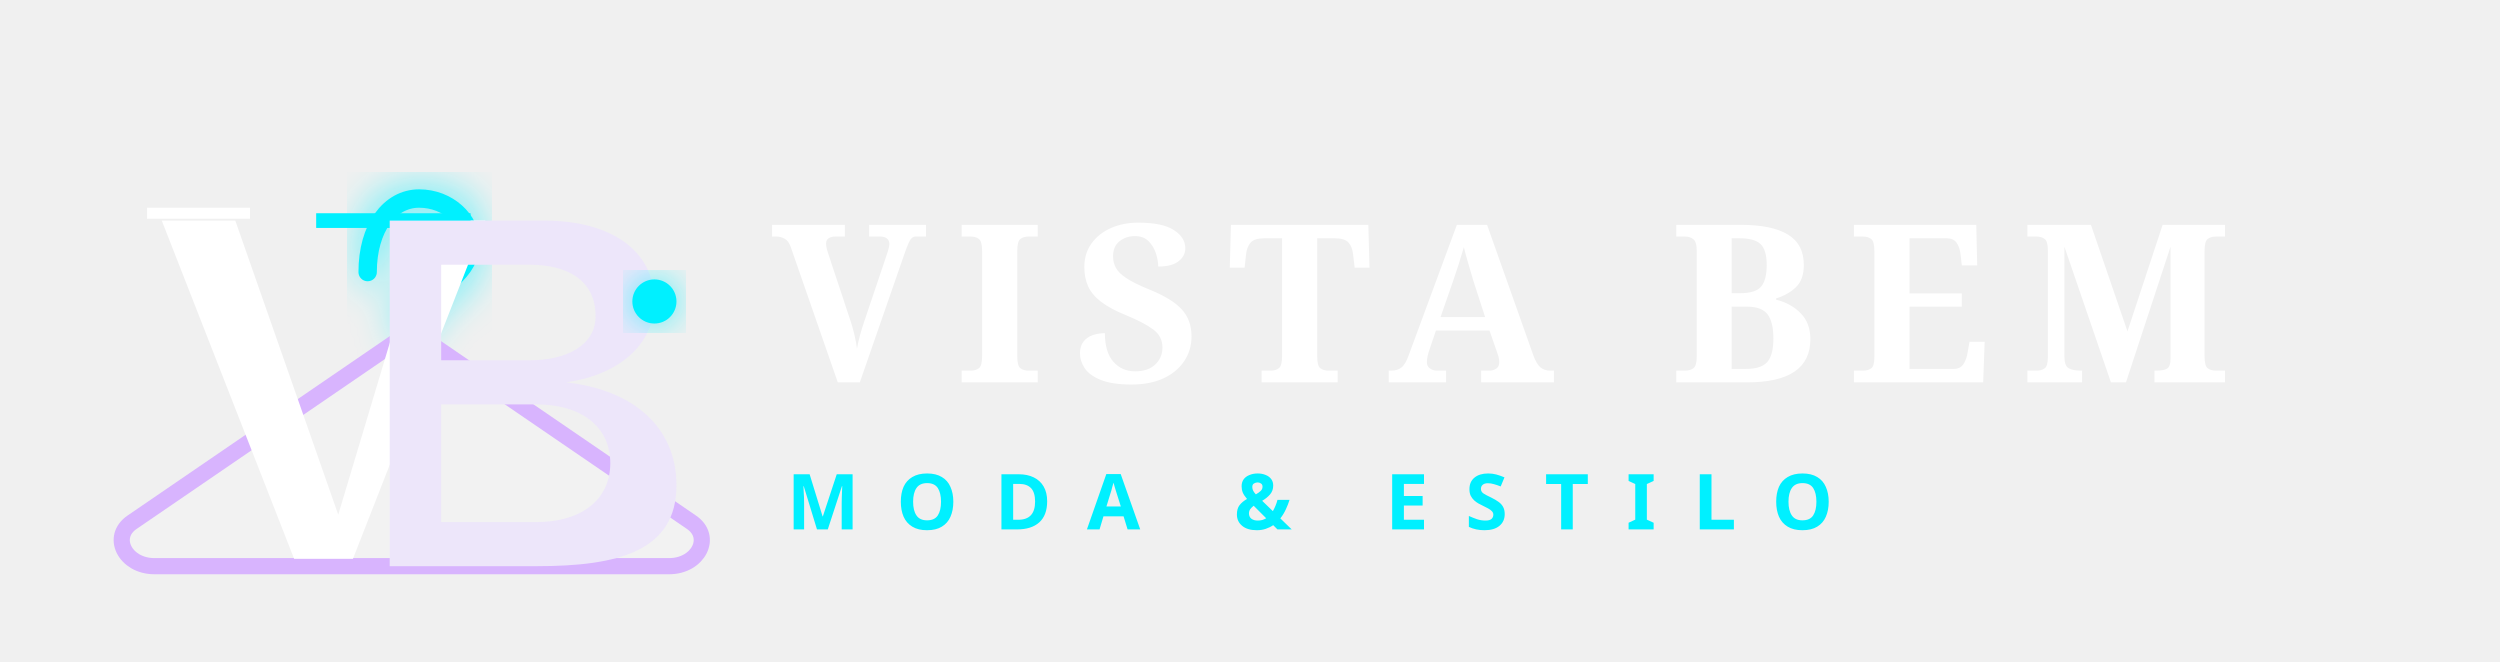
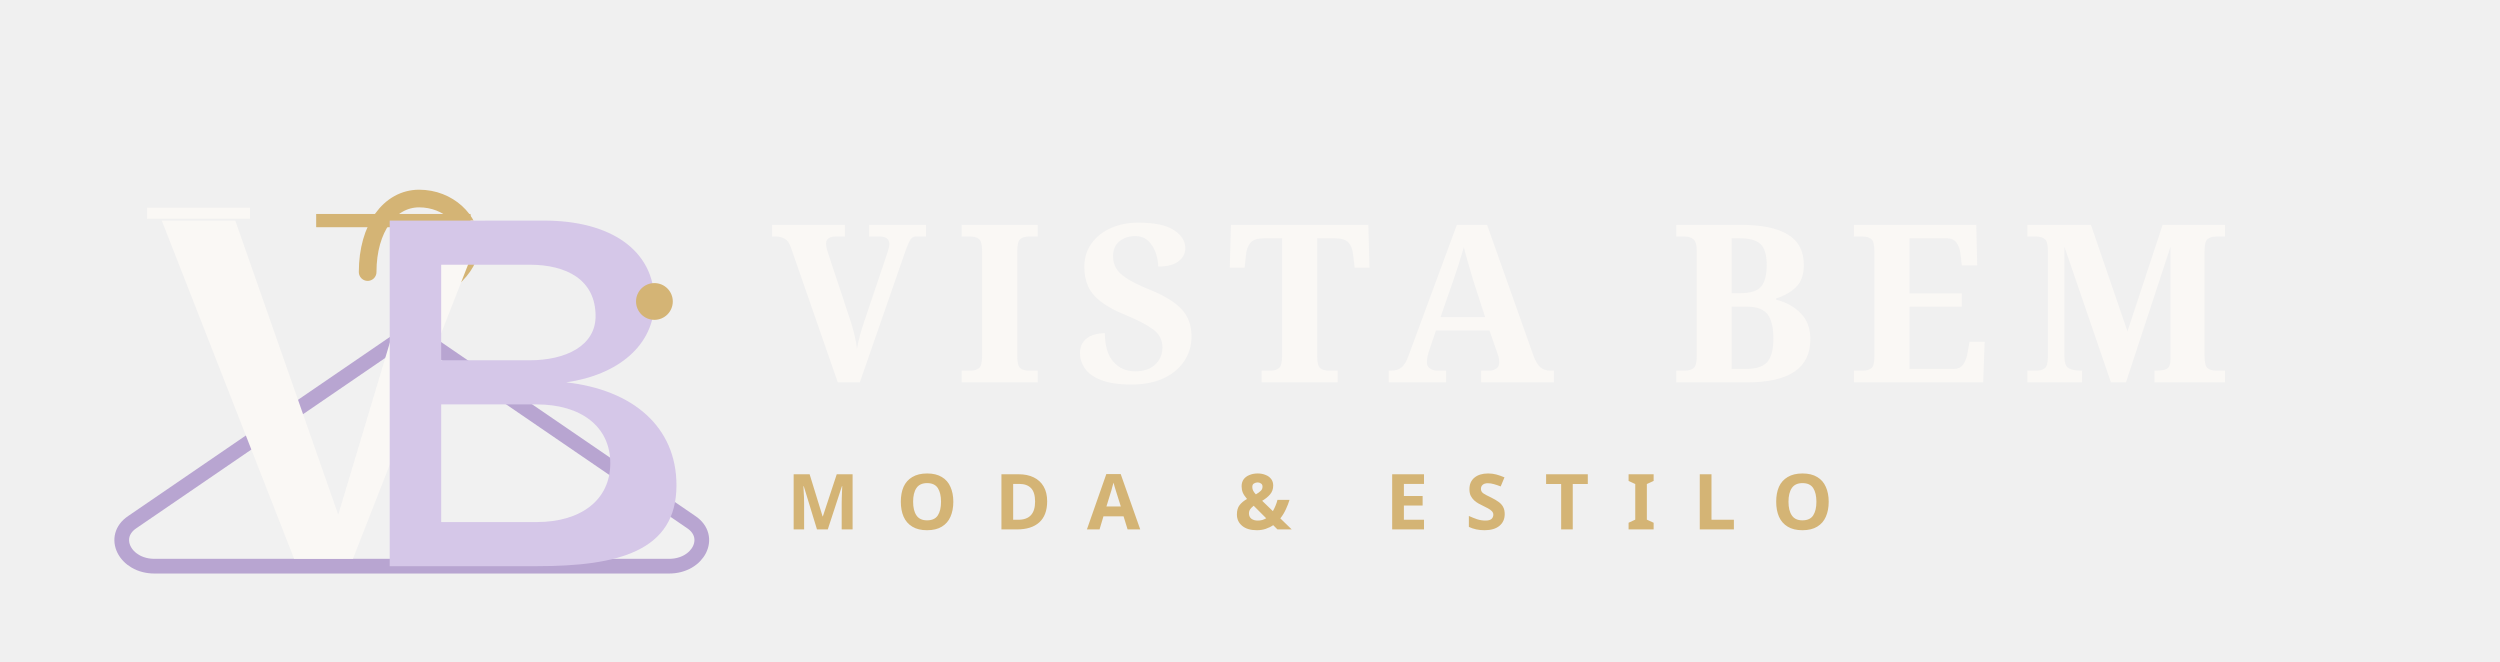
<svg xmlns="http://www.w3.org/2000/svg" viewBox="0 0 340 90" width="340" height="90" fill="none">
-   <defs>
-     <filter id="glowW" x="-20%" y="-20%" width="140%" height="140%">
-       <feGaussianBlur stdDeviation="3" result="blur" />
-       <feComposite in="SourceGraphic" in2="blur" operator="over" />
-     </filter>
-   </defs>
  <g transform="translate(10, 5)">
-     <path d="M 40,32 C 40,26 43,22 47,22 C 51,22 54,25 54,28 C 54,32 50,34 46,37 L 46,40" stroke="#00F0FF" stroke-width="2.5" stroke-linecap="round" fill="none" filter="url(#glowW)" />
-     <path d="M 46,40 L 8,66 C 5,68 7,72 11,72 L 81,72 C 85,72 87,68 84,66 Z" stroke="#D8B4FE" stroke-width="2.2" stroke-linejoin="round" fill="rgba(255, 255, 255, 0.15)" />
-     <path d="M 12,25 L 22,25 L 36,65 L 48,25 L 56,25 L 38,71 L 30,71 Z" fill="#FFFFFF" />
-     <path d="M 10,24 L 24,24" stroke="#FFFFFF" stroke-width="1.5" />
-     <path d="M 33,25 L 54,25" stroke="#00F0FF" stroke-width="2" />
-     <path d="M 43,25 L 64,25 C 73,25 79,29 79,36 C 79,42 74,46 67,47 C 76,48 82,53 82,61 C 82,70 74,72 63,72 L 43,72 Z M 50,31 L 50,44 L 62,44 C 67,44 71,42 71,38 C 71,33 67,31 62,31 Z M 50,50 L 50,66 L 63,66 C 69,66 73,63 73,58 C 73,53 69,50 63,50 Z" fill="#EDE6FA" />
-     <circle cx="79" cy="36" r="3" fill="#00F0FF" filter="url(#glowW)" />
+     <path d="M 40,32 C 40,26 43,22 47,22 C 51,22 54,25 54,28 C 54,32 50,34 46,37 L 46,40" stroke="#D4B475" stroke-width="2.4" stroke-linecap="round" fill="none" />
+     <path d="M 46,40 L 8,66 C 5,68 7,72 11,72 L 81,72 C 85,72 87,68 84,66 Z" stroke="#B8A5D1" stroke-width="2" stroke-linejoin="round" fill="rgba(255, 255, 255, 0.06)" />
+     <path d="M 12,25 L 22,25 L 36,65 L 48,25 L 56,25 L 38,71 L 30,71 Z" fill="#FAF8F5" />
+     <path d="M 10,24 L 24,24" stroke="#FAF8F5" stroke-width="1.5" />
+     <path d="M 33,25 L 54,25" stroke="#D4B475" stroke-width="1.8" />
+     <path d="M 43,25 L 64,25 C 73,25 79,29 79,36 C 79,42 74,46 67,47 C 76,48 82,53 82,61 C 82,70 74,72 63,72 L 43,72 Z M 50,31 L 50,44 L 62,44 C 67,44 71,42 71,38 C 71,33 67,31 62,31 Z M 50,50 L 50,66 L 63,66 C 69,66 73,63 73,58 C 73,53 69,50 63,50 Z" fill="#D5C7E8" />
+     <circle cx="79" cy="36" r="2.5" fill="#D4B475" />
  </g>
  <g transform="translate(105, 10)">
-     <text x="0" y="42" font-family="'Bodoni Moda', 'Playfair Display', Georgia, serif" font-size="30" font-weight="700" letter-spacing="4" fill="#FFFFFF">
+     <text x="0" y="42" font-family="'Bodoni Moda', 'Playfair Display', Georgia, serif" font-size="30" font-weight="700" letter-spacing="4" fill="#FAF8F5">
      VISTA BEM
    </text>
-     <text x="2" y="62" font-family="'Plus Jakarta Sans', system-ui, sans-serif" font-size="10.5" font-weight="700" letter-spacing="5" fill="#00F0FF">
+     <text x="2" y="62" font-family="'Plus Jakarta Sans', system-ui, sans-serif" font-size="10.5" font-weight="600" letter-spacing="5" fill="#D4B475">
      MODA &amp; ESTILO
    </text>
  </g>
</svg>
